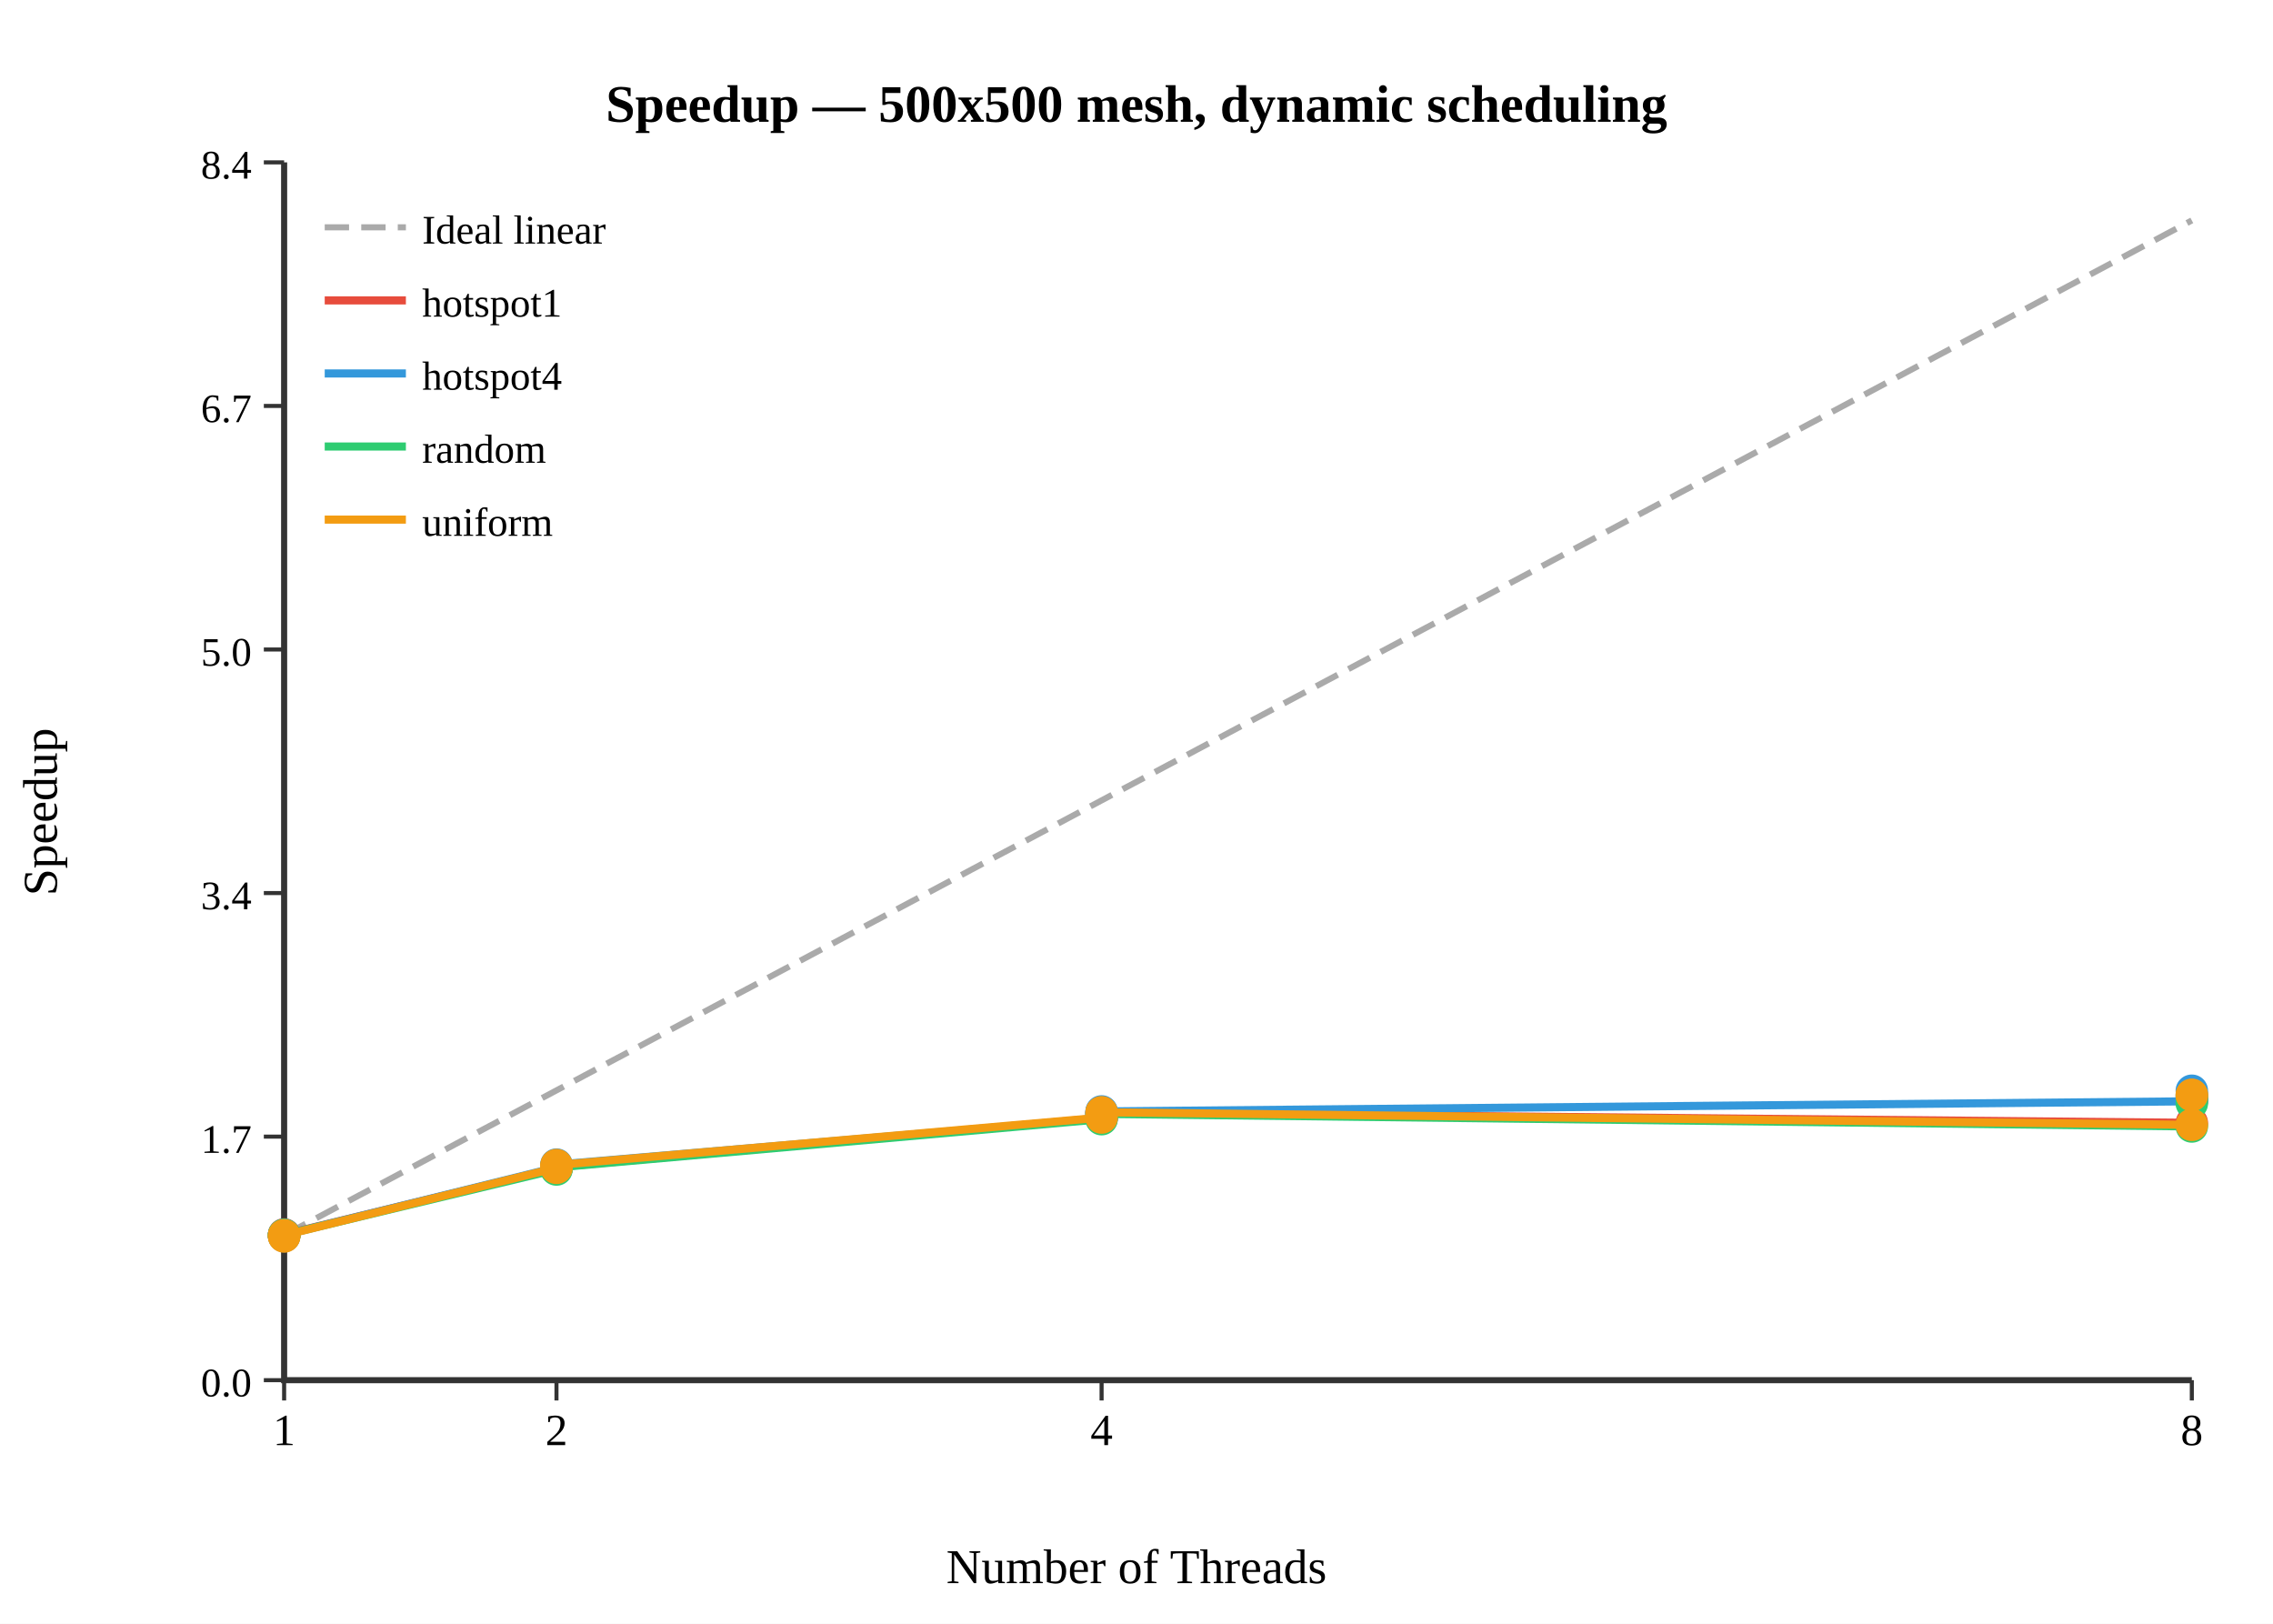
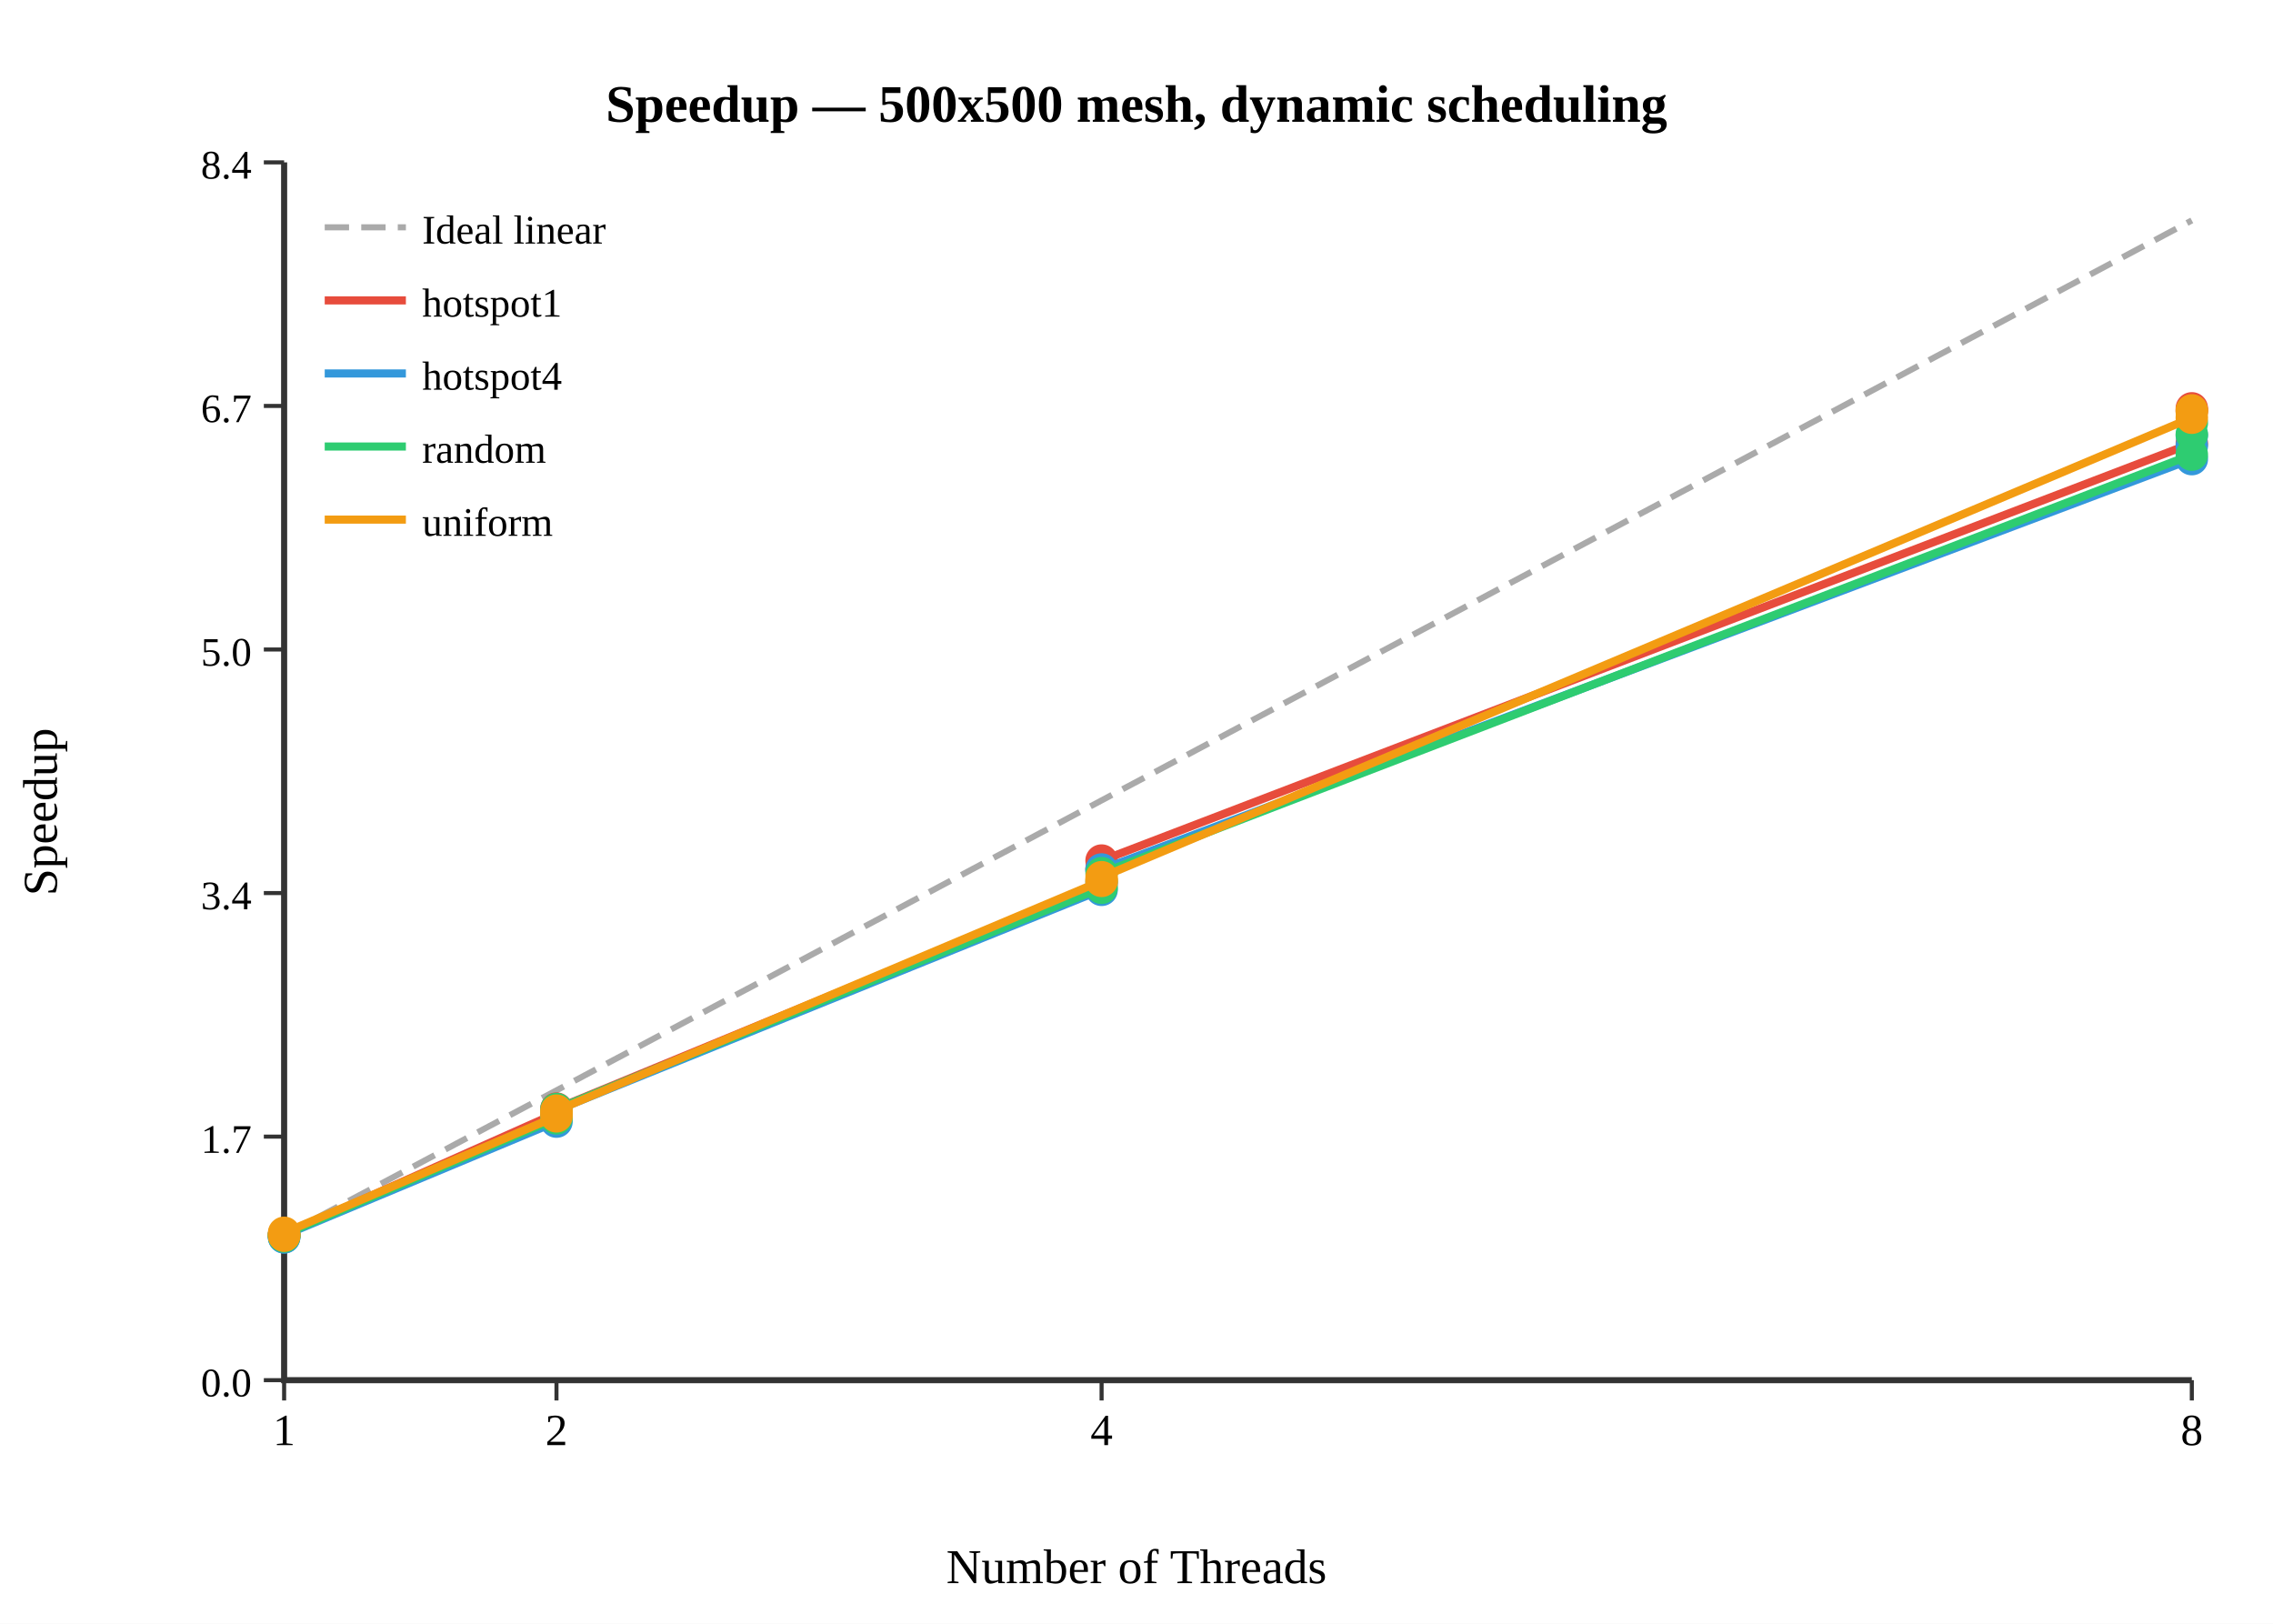
<svg xmlns="http://www.w3.org/2000/svg" viewBox="0 0 560 400">
  <rect width="560" height="400" fill="white" />
  <text x="280" y="30" text-anchor="middle" font-size="13" font-weight="bold">Speedup — 500x500 mesh, dynamic scheduling</text>
  <path d="M70.0,40.0 L70.0,340.0 L540.0,340.0" stroke="#333" fill="none" stroke-width="1.5" />
  <line x1="70.0" y1="340.0" x2="70.0" y2="345.0" stroke="#333" />
  <text x="70.0" y="356.0" text-anchor="middle" font-size="11">1</text>
  <line x1="137.1" y1="340.0" x2="137.1" y2="345.0" stroke="#333" />
  <text x="137.1" y="356.0" text-anchor="middle" font-size="11">2</text>
  <line x1="271.4" y1="340.0" x2="271.4" y2="345.0" stroke="#333" />
  <text x="271.4" y="356.0" text-anchor="middle" font-size="11">4</text>
  <line x1="540.0" y1="340.0" x2="540.0" y2="345.0" stroke="#333" />
  <text x="540.0" y="356.0" text-anchor="middle" font-size="11">8</text>
  <line x1="70.0" y1="340.0" x2="65.0" y2="340.0" stroke="#333" />
  <text x="62.0" y="344.0" text-anchor="end" font-size="10">0.0</text>
  <line x1="70.0" y1="280.0" x2="65.0" y2="280.0" stroke="#333" />
  <text x="62.0" y="284.0" text-anchor="end" font-size="10">1.7</text>
  <line x1="70.0" y1="220.0" x2="65.0" y2="220.0" stroke="#333" />
  <text x="62.0" y="224.0" text-anchor="end" font-size="10">3.4</text>
  <line x1="70.0" y1="160.0" x2="65.0" y2="160.0" stroke="#333" />
  <text x="62.0" y="164.0" text-anchor="end" font-size="10">5.0</text>
  <line x1="70.0" y1="100.0" x2="65.0" y2="100.0" stroke="#333" />
  <text x="62.0" y="104.0" text-anchor="end" font-size="10">6.7</text>
  <line x1="70.0" y1="40.0" x2="65.0" y2="40.0" stroke="#333" />
  <text x="62.0" y="44.0" text-anchor="end" font-size="10">8.4</text>
  <line x1="70.0" y1="304.3" x2="540.0" y2="54.3" stroke="#aaa" stroke-dasharray="6,3" stroke-width="1.5" />
-   <path d="M70.0,304.3 L70.0,304.3 L70.0,304.1 L137.1,287.8 L137.1,287.8 L137.1,287.5 L271.4,275.4 L271.4,275.3 L271.4,274.4 L271.4,274.1 L540.0,276.6 L540.0,271.1 L540.0,271.0 L540.0,270.4" stroke="#e74c3c" fill="none" stroke-width="2" />
+   <path d="M70.0,304.3 L70.0,304.3 L70.0,304.1 L137.1,274.2 L137.1,274.1 L137.1,273.1 L271.4,217.7 L271.4,214.0 L271.4,212.0 L540.0,109.2 L540.0,101.2 L540.0,100.6" stroke="#e74c3c" fill="none" stroke-width="2" />
  <circle cx="70.0" cy="304.3" r="4" fill="#e74c3c" />
  <circle cx="70.0" cy="304.3" r="4" fill="#e74c3c" />
  <circle cx="70.0" cy="304.1" r="4" fill="#e74c3c" />
-   <circle cx="137.1" cy="287.8" r="4" fill="#e74c3c" />
-   <circle cx="137.1" cy="287.8" r="4" fill="#e74c3c" />
-   <circle cx="137.1" cy="287.5" r="4" fill="#e74c3c" />
-   <circle cx="271.4" cy="275.4" r="4" fill="#e74c3c" />
-   <circle cx="271.4" cy="275.3" r="4" fill="#e74c3c" />
-   <circle cx="271.4" cy="274.4" r="4" fill="#e74c3c" />
-   <circle cx="271.4" cy="274.1" r="4" fill="#e74c3c" />
-   <circle cx="540.0" cy="276.6" r="4" fill="#e74c3c" />
-   <circle cx="540.0" cy="271.1" r="4" fill="#e74c3c" />
-   <circle cx="540.0" cy="271.0" r="4" fill="#e74c3c" />
-   <circle cx="540.0" cy="270.4" r="4" fill="#e74c3c" />
-   <path d="M70.0,304.5 L70.0,304.3 L70.0,304.2 L137.1,287.6 L137.1,287.2 L137.1,286.9 L271.4,275.5 L271.4,274.5 L271.4,274.0 L271.4,273.8 L540.0,271.3 L540.0,270.2 L540.0,269.7 L540.0,268.7" stroke="#3498db" fill="none" stroke-width="2" />
-   <circle cx="70.0" cy="304.5" r="4" fill="#3498db" />
+   <circle cx="137.1" cy="274.2" r="4" fill="#e74c3c" />
+   <circle cx="137.1" cy="274.1" r="4" fill="#e74c3c" />
+   <circle cx="137.1" cy="273.1" r="4" fill="#e74c3c" />
+   <circle cx="271.4" cy="217.7" r="4" fill="#e74c3c" />
+   <circle cx="271.4" cy="214.0" r="4" fill="#e74c3c" />
+   <circle cx="271.4" cy="212.0" r="4" fill="#e74c3c" />
+   <circle cx="540.0" cy="109.2" r="4" fill="#e74c3c" />
+   <circle cx="540.0" cy="101.2" r="4" fill="#e74c3c" />
+   <circle cx="540.0" cy="100.6" r="4" fill="#e74c3c" />
+   <path d="M70.0,304.8 L70.0,304.8 L70.0,304.3 L137.1,276.3 L137.1,274.5 L137.1,273.5 L271.4,219.2 L271.4,214.3 L271.4,214.2 L540.0,113.1 L540.0,109.8 L540.0,107.3" stroke="#3498db" fill="none" stroke-width="2" />
+   <circle cx="70.0" cy="304.8" r="4" fill="#3498db" />
+   <circle cx="70.0" cy="304.8" r="4" fill="#3498db" />
  <circle cx="70.0" cy="304.3" r="4" fill="#3498db" />
-   <circle cx="70.0" cy="304.2" r="4" fill="#3498db" />
-   <circle cx="137.1" cy="287.6" r="4" fill="#3498db" />
-   <circle cx="137.1" cy="287.2" r="4" fill="#3498db" />
-   <circle cx="137.1" cy="286.9" r="4" fill="#3498db" />
-   <circle cx="271.4" cy="275.5" r="4" fill="#3498db" />
-   <circle cx="271.4" cy="274.5" r="4" fill="#3498db" />
-   <circle cx="271.4" cy="274.0" r="4" fill="#3498db" />
-   <circle cx="271.4" cy="273.8" r="4" fill="#3498db" />
-   <circle cx="540.0" cy="271.3" r="4" fill="#3498db" />
-   <circle cx="540.0" cy="270.2" r="4" fill="#3498db" />
-   <circle cx="540.0" cy="269.7" r="4" fill="#3498db" />
-   <circle cx="540.0" cy="268.7" r="4" fill="#3498db" />
-   <path d="M70.0,304.4 L70.0,304.3 L70.0,304.2 L137.1,288.1 L137.1,287.7 L137.1,287.6 L271.4,275.7 L271.4,274.8 L271.4,274.4 L540.0,277.5 L540.0,271.8 L540.0,270.5" stroke="#2ecc71" fill="none" stroke-width="2" />
-   <circle cx="70.0" cy="304.4" r="4" fill="#2ecc71" />
+   <circle cx="137.1" cy="276.3" r="4" fill="#3498db" />
+   <circle cx="137.1" cy="274.5" r="4" fill="#3498db" />
+   <circle cx="137.1" cy="273.5" r="4" fill="#3498db" />
+   <circle cx="271.4" cy="219.2" r="4" fill="#3498db" />
+   <circle cx="271.4" cy="214.3" r="4" fill="#3498db" />
+   <circle cx="271.4" cy="214.2" r="4" fill="#3498db" />
+   <circle cx="540.0" cy="113.1" r="4" fill="#3498db" />
+   <circle cx="540.0" cy="109.8" r="4" fill="#3498db" />
+   <circle cx="540.0" cy="107.3" r="4" fill="#3498db" />
+   <path d="M70.0,304.6 L70.0,304.3 L70.0,304.1 L137.1,275.5 L137.1,274.3 L137.1,273.2 L271.4,218.7 L271.4,217.2 L271.4,215.1 L540.0,112.0 L540.0,107.0 L540.0,104.2" stroke="#2ecc71" fill="none" stroke-width="2" />
+   <circle cx="70.0" cy="304.6" r="4" fill="#2ecc71" />
  <circle cx="70.0" cy="304.3" r="4" fill="#2ecc71" />
-   <circle cx="70.0" cy="304.2" r="4" fill="#2ecc71" />
-   <circle cx="137.1" cy="288.1" r="4" fill="#2ecc71" />
-   <circle cx="137.1" cy="287.7" r="4" fill="#2ecc71" />
-   <circle cx="137.1" cy="287.6" r="4" fill="#2ecc71" />
-   <circle cx="271.4" cy="275.7" r="4" fill="#2ecc71" />
-   <circle cx="271.4" cy="274.8" r="4" fill="#2ecc71" />
-   <circle cx="271.4" cy="274.4" r="4" fill="#2ecc71" />
-   <circle cx="540.0" cy="277.5" r="4" fill="#2ecc71" />
-   <circle cx="540.0" cy="271.8" r="4" fill="#2ecc71" />
-   <circle cx="540.0" cy="270.5" r="4" fill="#2ecc71" />
-   <path d="M70.0,304.6 L70.0,304.4 L70.0,304.3 L137.1,287.7 L137.1,287.2 L137.1,287.0 L271.4,275.3 L271.4,274.2 L271.4,274.0 L540.0,277.1 L540.0,269.8 L540.0,269.7" stroke="#f39c12" fill="none" stroke-width="2" />
-   <circle cx="70.0" cy="304.6" r="4" fill="#f39c12" />
+   <circle cx="70.0" cy="304.1" r="4" fill="#2ecc71" />
+   <circle cx="137.1" cy="275.5" r="4" fill="#2ecc71" />
+   <circle cx="137.1" cy="274.3" r="4" fill="#2ecc71" />
+   <circle cx="137.1" cy="273.2" r="4" fill="#2ecc71" />
+   <circle cx="271.4" cy="218.7" r="4" fill="#2ecc71" />
+   <circle cx="271.4" cy="217.2" r="4" fill="#2ecc71" />
+   <circle cx="271.4" cy="215.1" r="4" fill="#2ecc71" />
+   <circle cx="540.0" cy="112.0" r="4" fill="#2ecc71" />
+   <circle cx="540.0" cy="107.0" r="4" fill="#2ecc71" />
+   <circle cx="540.0" cy="104.2" r="4" fill="#2ecc71" />
+   <path d="M70.0,304.4 L70.0,304.3 L70.0,303.7 L137.1,275.0 L137.1,274.1 L137.1,273.6 L271.4,217.0 L271.4,216.8 L271.4,216.1 L540.0,102.9 L540.0,101.4 L540.0,101.1" stroke="#f39c12" fill="none" stroke-width="2" />
  <circle cx="70.0" cy="304.4" r="4" fill="#f39c12" />
  <circle cx="70.0" cy="304.3" r="4" fill="#f39c12" />
-   <circle cx="137.1" cy="287.7" r="4" fill="#f39c12" />
-   <circle cx="137.1" cy="287.2" r="4" fill="#f39c12" />
-   <circle cx="137.1" cy="287.0" r="4" fill="#f39c12" />
-   <circle cx="271.4" cy="275.3" r="4" fill="#f39c12" />
-   <circle cx="271.4" cy="274.2" r="4" fill="#f39c12" />
-   <circle cx="271.4" cy="274.0" r="4" fill="#f39c12" />
-   <circle cx="540.0" cy="277.1" r="4" fill="#f39c12" />
-   <circle cx="540.0" cy="269.8" r="4" fill="#f39c12" />
-   <circle cx="540.0" cy="269.7" r="4" fill="#f39c12" />
+   <circle cx="70.0" cy="303.7" r="4" fill="#f39c12" />
+   <circle cx="137.1" cy="275.0" r="4" fill="#f39c12" />
+   <circle cx="137.1" cy="274.1" r="4" fill="#f39c12" />
+   <circle cx="137.1" cy="273.6" r="4" fill="#f39c12" />
+   <circle cx="271.4" cy="217.0" r="4" fill="#f39c12" />
+   <circle cx="271.4" cy="216.8" r="4" fill="#f39c12" />
+   <circle cx="271.4" cy="216.1" r="4" fill="#f39c12" />
+   <circle cx="540.0" cy="102.9" r="4" fill="#f39c12" />
+   <circle cx="540.0" cy="101.4" r="4" fill="#f39c12" />
+   <circle cx="540.0" cy="101.1" r="4" fill="#f39c12" />
  <g transform="translate(80,50)">
    <line x1="0" y1="6" x2="20" y2="6" stroke="#aaa" stroke-dasharray="6,3" stroke-width="1.5" />
    <text x="24" y="10" font-size="10">Ideal linear</text>
  </g>
  <g transform="translate(80,68)">
    <line x1="0" y1="6" x2="20" y2="6" stroke="#e74c3c" stroke-width="2" />
    <text x="24" y="10" font-size="10">hotspot1</text>
  </g>
  <g transform="translate(80,86)">
    <line x1="0" y1="6" x2="20" y2="6" stroke="#3498db" stroke-width="2" />
    <text x="24" y="10" font-size="10">hotspot4</text>
  </g>
  <g transform="translate(80,104)">
    <line x1="0" y1="6" x2="20" y2="6" stroke="#2ecc71" stroke-width="2" />
    <text x="24" y="10" font-size="10">random</text>
  </g>
  <g transform="translate(80,122)">
    <line x1="0" y1="6" x2="20" y2="6" stroke="#f39c12" stroke-width="2" />
    <text x="24" y="10" font-size="10">uniform</text>
  </g>
  <text x="280" y="390" text-anchor="middle" font-size="12">Number of Threads</text>
  <text x="14" y="200" text-anchor="middle" font-size="12" transform="rotate(-90 14 200)">Speedup</text>
</svg>
